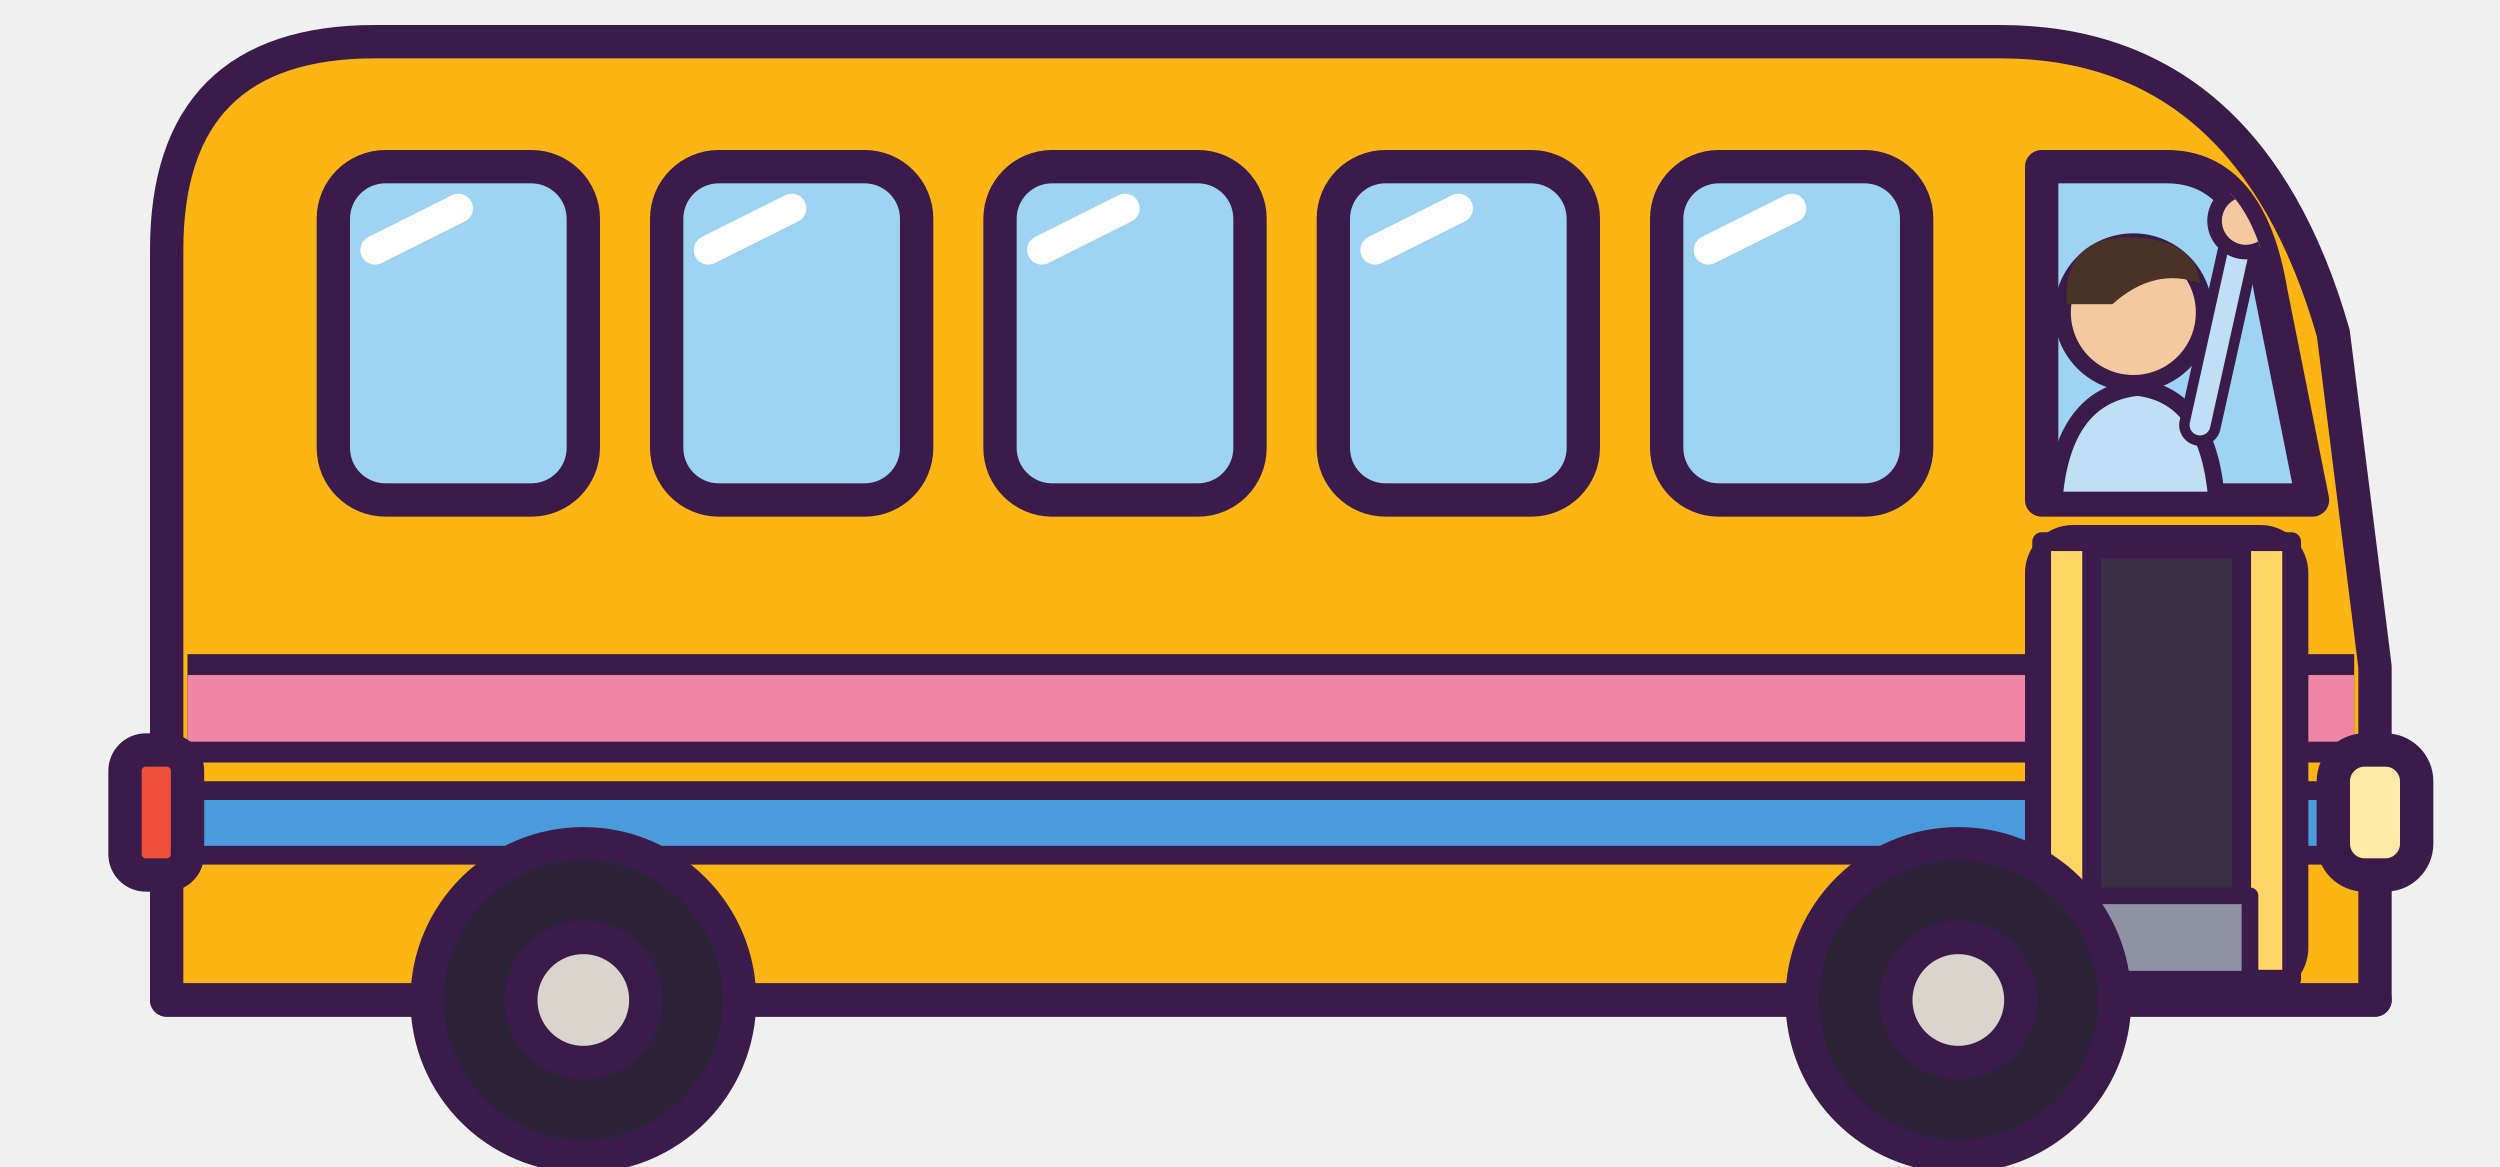
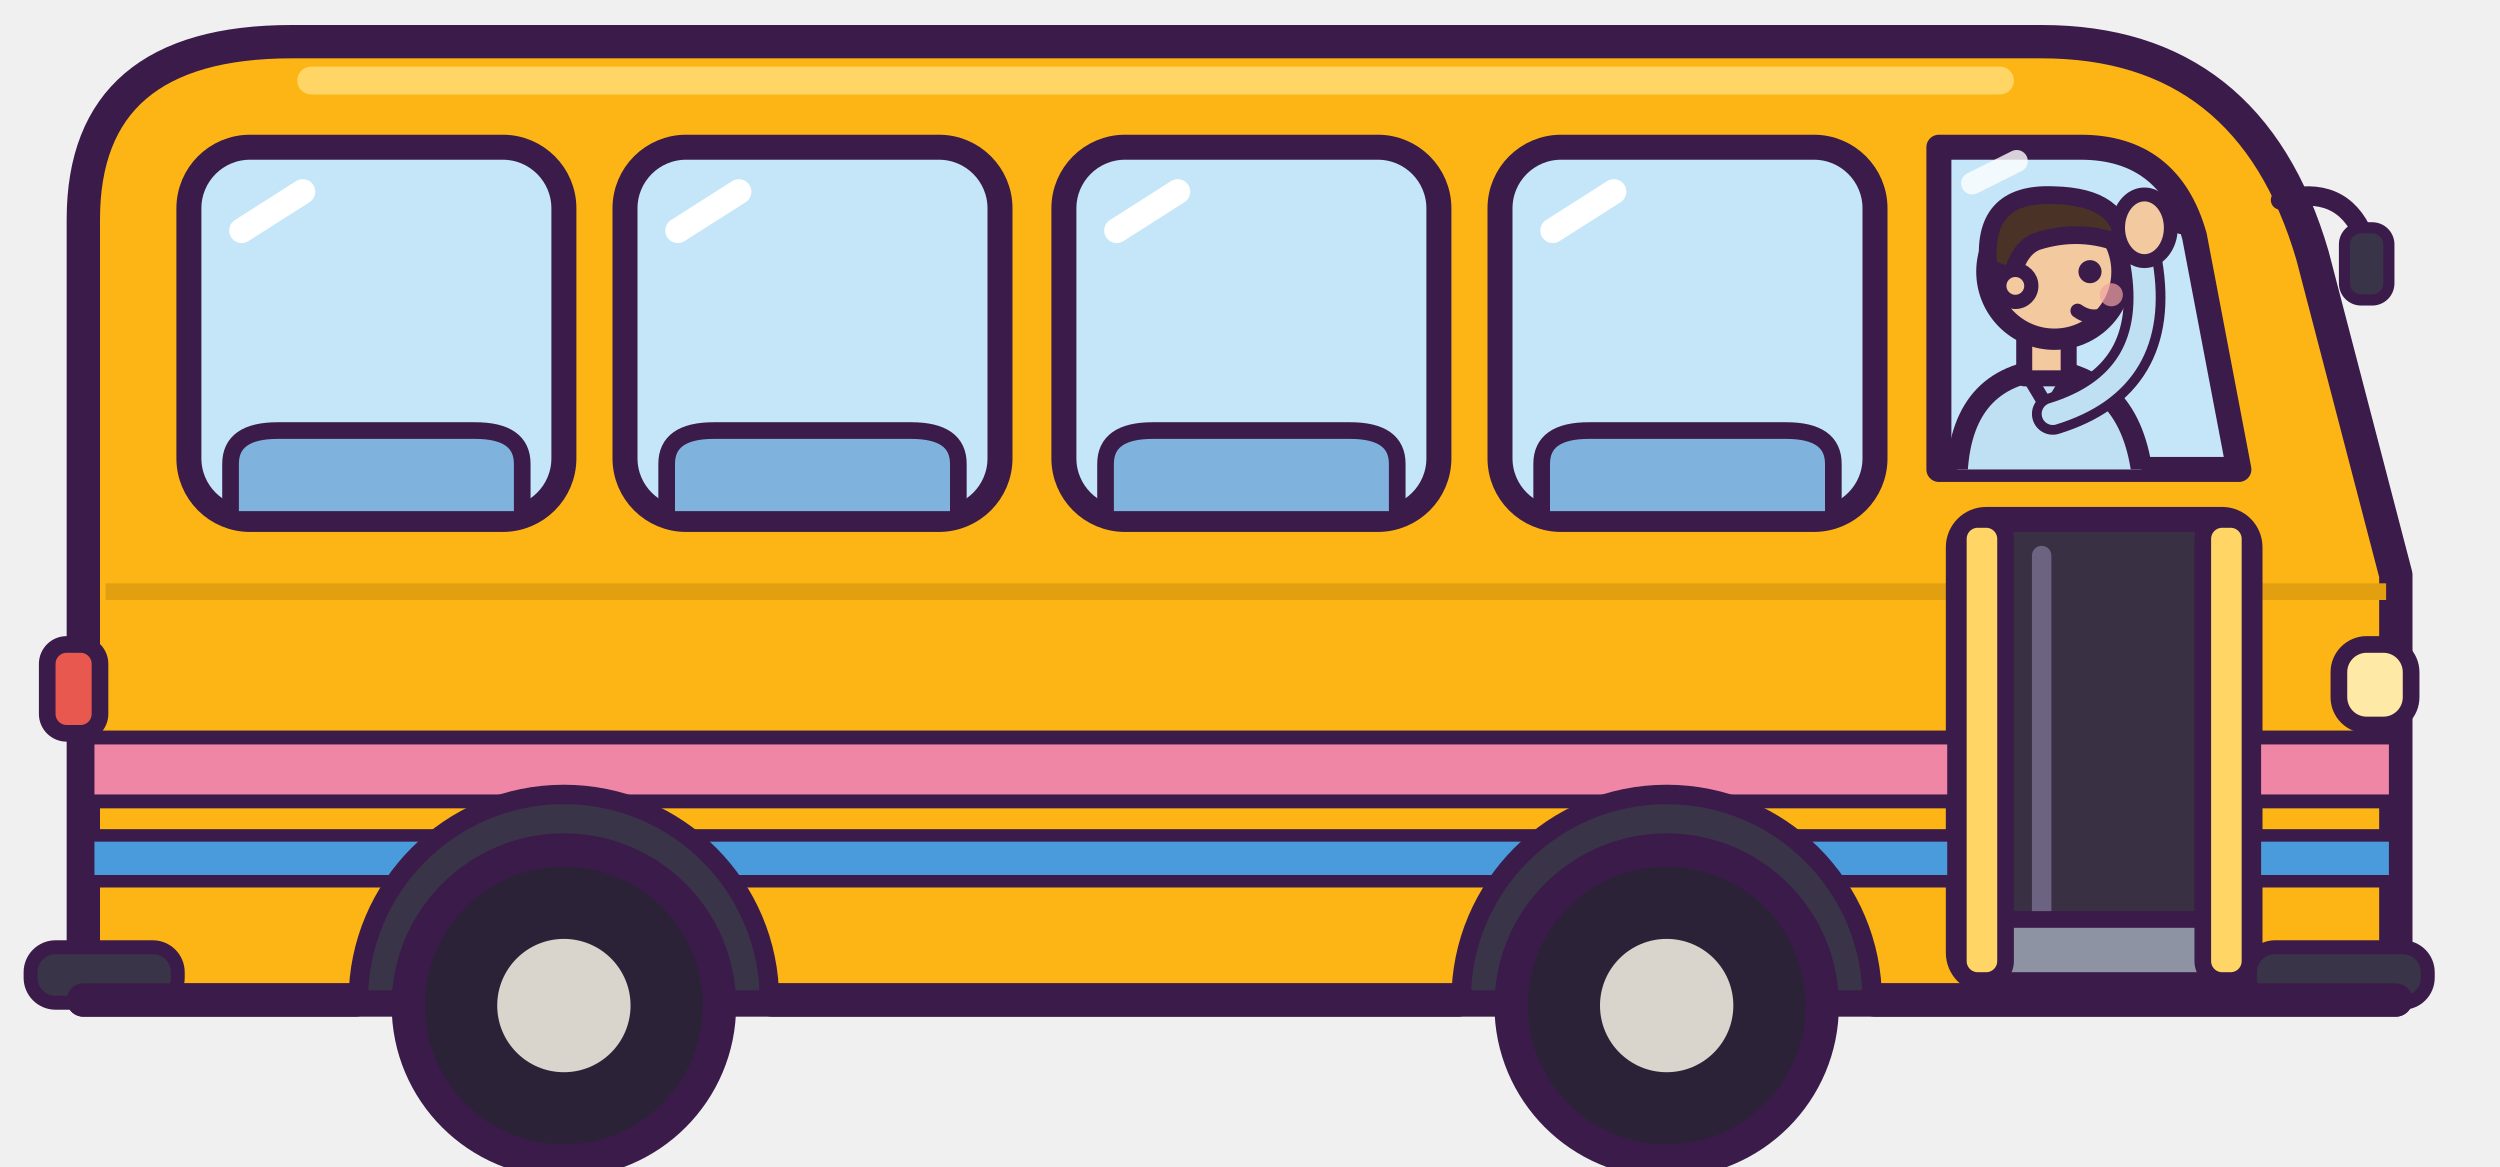
<svg xmlns="http://www.w3.org/2000/svg" viewBox="0 0 90 42" overflow="visible">
-   <g transform="scale(.75) translate(0 -10)">
-     <path d="M8 58 V22 Q8 12 18 12 H96 Q108 12 112 26 L114 42 V58Z" fill="#FCB515" stroke="#3A1B49" stroke-width="1.6" stroke-linejoin="round" stroke-linecap="round" />
-     <path d="M9 44 H113" stroke="#3A1B49" stroke-width="5.2" />
-     <path d="M9 44 H113" stroke="#EF86A6" stroke-width="3.2" />
-     <path d="M9 49.5 H113" stroke="#3A1B49" stroke-width="4" />
-     <path d="M9 49.5 H113" stroke="#4A9BDB" stroke-width="2.2" />
-     <rect x="16" y="18" width="12" height="16" rx="2.5" fill="#9FD3F2" stroke="#3A1B49" stroke-width="1.6" stroke-linejoin="round" stroke-linecap="round" />
-     <path d="M18 22 l4 -2" stroke="#fff" stroke-width="1.4" stroke-linecap="round" />
-     <rect x="32" y="18" width="12" height="16" rx="2.5" fill="#9FD3F2" stroke="#3A1B49" stroke-width="1.6" stroke-linejoin="round" stroke-linecap="round" />
-     <path d="M34 22 l4 -2" stroke="#fff" stroke-width="1.4" stroke-linecap="round" />
-     <rect x="48" y="18" width="12" height="16" rx="2.5" fill="#9FD3F2" stroke="#3A1B49" stroke-width="1.6" stroke-linejoin="round" stroke-linecap="round" />
-     <path d="M50 22 l4 -2" stroke="#fff" stroke-width="1.4" stroke-linecap="round" />
-     <rect x="64" y="18" width="12" height="16" rx="2.5" fill="#9FD3F2" stroke="#3A1B49" stroke-width="1.6" stroke-linejoin="round" stroke-linecap="round" />
-     <path d="M66 22 l4 -2" stroke="#fff" stroke-width="1.4" stroke-linecap="round" />
-     <rect x="80" y="18" width="12" height="16" rx="2.5" fill="#9FD3F2" stroke="#3A1B49" stroke-width="1.6" stroke-linejoin="round" stroke-linecap="round" />
-     <path d="M82 22 l4 -2" stroke="#fff" stroke-width="1.4" stroke-linecap="round" />
-     <path d="M98 18 H104 Q108 18 109 24 L111 34 H98Z" fill="#9FD3F2" stroke="#3A1B49" stroke-width="1.6" stroke-linejoin="round" stroke-linecap="round" />
-     <clipPath id="p195-xe-dua-don-mo-phai-ws">
-       <path d="M98 18 H104 Q108 18 109 24 L111 34 H98Z" />
-     </clipPath>
-     <g clip-path="url(#p195-xe-dua-don-mo-phai-ws)">
-       <path d="M98.6 34 Q99 29 102.6 28.6 Q106 29 106.4 34Z" fill="#BFE0F2" stroke="#3A1B49" stroke-width="0.8" stroke-linejoin="round" stroke-linecap="round" />
-       <circle cx="102.4" cy="25" r="3.4" fill="#F3C9A0" stroke="#3A1B49" stroke-width="0.8" stroke-linejoin="round" stroke-linecap="round" />
-       <path d="M99.2 24.6 Q99 21.2 102.6 21.4 Q105.4 21.6 105.6 23.6 Q103.4 22.8 101.4 24.6Z" fill="#4A3326" />
-       <path d="M105.6 30.4 L107.6 21.4" stroke="#3A1B49" stroke-width="2" stroke-linecap="round" />
-       <path d="M105.6 30.4 L107.6 21.4" stroke="#BFE0F2" stroke-width="1" stroke-linecap="round" />
-       <circle cx="107.8" cy="20.6" r="1.5" fill="#F3C9A0" stroke="#3A1B49" stroke-width="0.7" stroke-linejoin="round" stroke-linecap="round" />
+   <path d="M3 36 V7.9 Q3 1.5 10.5 1.5 H73.5 Q81 1.5 83.25 9.2 L86.25 20.7 V36Z" fill="#FCB515" stroke="#3A1B49" stroke-width="1.2" stroke-linejoin="round" stroke-linecap="round" />
+   <path d="M11.2 2.9 H72" stroke="#FFD666" stroke-width="1" stroke-linecap="round" />
+   <path d="M3.8 21.3 H85.9" stroke="#E2A010" stroke-width=".6" />
+   <rect x="6.8" y="5.3" width="13.5" height="13.4" rx="2.2" fill="#C4E6F8" stroke="#3A1B49" stroke-width="0.9" stroke-linejoin="round" stroke-linecap="round" />
+   <path d="M8.3 18.7 V16.7 Q8.3 15.5 10 15.5 H17.1 Q18.8 15.5 18.8 16.7 V18.7Z" fill="#7FB3DE" stroke="#3A1B49" stroke-width="0.6" stroke-linejoin="round" stroke-linecap="round" />
+   <path d="M8.7 8.3 l2.2 -1.4" stroke="#fff" stroke-width=".9" stroke-linecap="round" />
+   <rect x="22.5" y="5.3" width="13.5" height="13.4" rx="2.2" fill="#C4E6F8" stroke="#3A1B49" stroke-width="0.9" stroke-linejoin="round" stroke-linecap="round" />
+   <path d="M24 18.7 V16.7 Q24 15.5 25.7 15.5 H32.8 Q34.5 15.5 34.5 16.7 V18.7Z" fill="#7FB3DE" stroke="#3A1B49" stroke-width="0.6" stroke-linejoin="round" stroke-linecap="round" />
+   <path d="M24.4 8.3 l2.2 -1.4" stroke="#fff" stroke-width=".9" stroke-linecap="round" />
+   <rect x="38.3" y="5.3" width="13.5" height="13.4" rx="2.2" fill="#C4E6F8" stroke="#3A1B49" stroke-width="0.9" stroke-linejoin="round" stroke-linecap="round" />
+   <path d="M39.8 18.7 V16.7 Q39.8 15.5 41.5 15.5 H48.6 Q50.3 15.5 50.3 16.7 V18.7Z" fill="#7FB3DE" stroke="#3A1B49" stroke-width="0.6" stroke-linejoin="round" stroke-linecap="round" />
+   <path d="M40.2 8.3 l2.2 -1.4" stroke="#fff" stroke-width=".9" stroke-linecap="round" />
+   <rect x="54" y="5.3" width="13.5" height="13.4" rx="2.2" fill="#C4E6F8" stroke="#3A1B49" stroke-width="0.9" stroke-linejoin="round" stroke-linecap="round" />
+   <path d="M55.5 18.7 V16.7 Q55.5 15.5 57.2 15.5 H64.3 Q66 15.5 66 16.7 V18.7Z" fill="#7FB3DE" stroke="#3A1B49" stroke-width="0.6" stroke-linejoin="round" stroke-linecap="round" />
+   <path d="M55.9 8.3 l2.2 -1.4" stroke="#fff" stroke-width=".9" stroke-linecap="round" />
+   <path d="M69.8 5.3 H74.9 Q78.1 5.3 79 8.5 L80.6 16.9 H69.8Z" fill="#C4E6F8" stroke="#3A1B49" stroke-width="0.9" stroke-linejoin="round" stroke-linecap="round" />
+   <clipPath id="p195-xe-dua-don-mo-phai-ws">
+     <path d="M69.8 5.3 H74.9 Q78.1 5.3 79 8.5 L80.6 16.9 H69.8Z" />
+   </clipPath>
+   <g clip-path="url(#p195-xe-dua-don-mo-phai-ws)">
+     <g transform="translate(69.8 5.3) scale(0.32) translate(-186 -24)">
+       <path d="M188 62 Q188 50 198 49 Q208 50 209 62Z" fill="#BFE0F2" stroke="#3A1B49" stroke-width="2.4" stroke-linejoin="round" stroke-linecap="round" />
+       <path d="M196 49.6 l2.4 4 2.4 -4" fill="none" stroke="#3A1B49" stroke-width="1.6" />
+       <rect x="195.6" y="44" width="5" height="6" fill="#F3C9A0" stroke="#3A1B49" stroke-width="1.8" stroke-linejoin="round" stroke-linecap="round" />
+       <circle cx="199" cy="38" r="7.6" fill="#F3C9A0" stroke="#3A1B49" stroke-width="2.4" stroke-linejoin="round" stroke-linecap="round" />
+       <path d="M191.6 37.6 Q190.6 29 199 29.4 Q206.6 29.6 206.8 35 Q202 33 197 34.6 Q195 35.4 194.2 38.6Z" fill="#4A3326" stroke="#3A1B49" stroke-width="2" stroke-linejoin="round" stroke-linecap="round" />
+       <circle cx="194.6" cy="39.6" r="1.8" fill="#F3C9A0" stroke="#3A1B49" stroke-width="1.6" stroke-linejoin="round" stroke-linecap="round" />
+       <circle cx="203" cy="38" r="1.3" fill="#3A1B49" />
+       <path d="M201.6 42.4 q2 1.4 4 -.2" fill="none" stroke="#3A1B49" stroke-width="1.6" stroke-linecap="round" />
+       <circle cx="205.4" cy="40.6" r="1.3" fill="#F2A3A3" opacity=".7" />
    </g>
-     <rect x="98" y="36" width="12" height="21" rx="1.5" fill="#3A3044" stroke="#3A1B49" stroke-width="1.6" stroke-linejoin="round" stroke-linecap="round" />
-     <rect x="98" y="36" width="2.4" height="21" fill="#FFD666" stroke="#3A1B49" stroke-width="0.9" stroke-linejoin="round" stroke-linecap="round" />
-     <rect x="107.6" y="36" width="2.4" height="21" fill="#FFD666" stroke="#3A1B49" stroke-width="0.9" stroke-linejoin="round" stroke-linecap="round" />
-     <rect x="100" y="53" width="8" height="4" fill="#8E93A3" stroke="#3A1B49" stroke-width="0.8" stroke-linejoin="round" stroke-linecap="round" />
-     <rect x="112" y="46" width="4" height="6" rx="1.5" fill="#FFE9A6" stroke="#3A1B49" stroke-width="1.6" stroke-linejoin="round" stroke-linecap="round" />
-     <rect x="6" y="46" width="3" height="6" rx="1" fill="#F0503A" stroke="#3A1B49" stroke-width="1.6" stroke-linejoin="round" stroke-linecap="round" />
-     <path d="M8 58 H114" stroke="#3A1B49" stroke-width="1.6" stroke-linejoin="round" stroke-linecap="round" />
-     <circle cx="28" cy="58" r="7.5" fill="#2B2238" stroke="#3A1B49" stroke-width="1.6" stroke-linejoin="round" stroke-linecap="round" />
-     <circle cx="28" cy="58" r="3" fill="#D9D4CC" stroke="#3A1B49" stroke-width="1.6" stroke-linejoin="round" stroke-linecap="round" />
-     <circle cx="94" cy="58" r="7.5" fill="#2B2238" stroke="#3A1B49" stroke-width="1.6" stroke-linejoin="round" stroke-linecap="round" />
-     <circle cx="94" cy="58" r="3" fill="#D9D4CC" stroke="#3A1B49" stroke-width="1.6" stroke-linejoin="round" stroke-linecap="round" />
+     <g id="tay-bac-tai" class="tay-bac-tai">
+       <path d="M73.9 14.9 Q77.8 13.7 77.1 9.5" fill="none" stroke="#3A1B49" stroke-width="1.5" stroke-linecap="round" />
+       <path d="M73.9 14.9 Q77.8 13.7 77.1 9.5" fill="none" stroke="#BFE0F2" stroke-width=".8" stroke-linecap="round" />
+       <ellipse cx="77.2" cy="8.2" rx=".95" ry="1.2" fill="#F3C9A0" stroke="#3A1B49" stroke-width="0.5" stroke-linejoin="round" stroke-linecap="round" />
+       <path d="M78.3 7.1 l.7 -.55 M78.5 8.2 l.8 0" stroke="#3A1B49" stroke-width=".45" stroke-linecap="round" />
+     </g>
  </g>
+   <path d="M71 6.6 l1.6 -.8" stroke="#fff" stroke-width=".8" stroke-linecap="round" opacity=".8" />
+   <rect x="70.5" y="18.7" width="10.5" height="16.6" rx="1" fill="#3A3044" stroke="#3A1B49" stroke-width="0.9" stroke-linejoin="round" stroke-linecap="round" />
+   <path d="M73.5 20 V33.4" stroke="#6B6380" stroke-width=".7" stroke-linecap="round" />
+   <rect x="71.3" y="33.1" width="9" height="2.2" fill="#8E93A3" stroke="#3A1B49" stroke-width="0.6" stroke-linejoin="round" stroke-linecap="round" />
+   <rect x="70.5" y="18.7" width="1.7" height="16.6" rx=".7" fill="#FFD666" stroke="#3A1B49" stroke-width="0.6" stroke-linejoin="round" stroke-linecap="round" />
+   <rect x="79.3" y="18.7" width="1.7" height="16.6" rx=".7" fill="#FFD666" stroke="#3A1B49" stroke-width="0.6" stroke-linejoin="round" stroke-linecap="round" />
+   <path d="M3.4 27.7 H70.1" stroke="#3A1B49" stroke-width="2.8" />
+   <path d="M3.4 27.7 H70.1" stroke="#EF86A6" stroke-width="1.8" />
+   <path d="M3.4 30.9 H70.1" stroke="#3A1B49" stroke-width="2.1" />
+   <path d="M3.4 30.9 H70.1" stroke="#4A9BDB" stroke-width="1.2" />
+   <path d="M81.4 27.7 H86" stroke="#3A1B49" stroke-width="2.8" />
+   <path d="M81.4 27.7 H86" stroke="#EF86A6" stroke-width="1.8" />
+   <path d="M81.4 30.9 H86" stroke="#3A1B49" stroke-width="2.1" />
+   <path d="M81.4 30.9 H86" stroke="#4A9BDB" stroke-width="1.2" />
+   <rect x="84.2" y="23.2" width="2.6" height="2.9" rx="1" fill="#FFE9A6" stroke="#3A1B49" stroke-width="0.6" stroke-linejoin="round" stroke-linecap="round" />
+   <rect x="1.7" y="23.2" width="1.9" height="3.2" rx=".7" fill="#E8584F" stroke="#3A1B49" stroke-width="0.6" stroke-linejoin="round" stroke-linecap="round" />
+   <rect x="81" y="34.1" width="6.4" height="2" rx=".9" fill="#3A3448" stroke="#3A1B49" stroke-width="0.5" stroke-linejoin="round" stroke-linecap="round" />
+   <rect x="1.1" y="34.1" width="5.3" height="2" rx=".9" fill="#3A3448" stroke="#3A1B49" stroke-width="0.5" stroke-linejoin="round" stroke-linecap="round" />
+   <path d="M82.1 7.2 q2.2 -.6 3 1.3" fill="none" stroke="#3A1B49" stroke-width=".7" stroke-linecap="round" />
+   <rect x="84.4" y="8.2" width="1.6" height="2.6" rx=".6" fill="#3A3448" stroke="#3A1B49" stroke-width="0.4" stroke-linejoin="round" stroke-linecap="round" />
+   <path d="M12.9 36 A7.4 7.4 0 0 1 27.7 36Z" fill="#3A3448" stroke="#3A1B49" stroke-width="0.7" stroke-linejoin="round" stroke-linecap="round" />
+   <circle cx="20.3" cy="36.2" r="5.6" fill="#2B2238" stroke="#3A1B49" stroke-width="1.2" stroke-linejoin="round" stroke-linecap="round" />
+   <circle cx="20.3" cy="36.2" r="2.4" fill="#D9D4CC" />
+   <path d="M52.6 36 A7.4 7.4 0 0 1 67.4 36Z" fill="#3A3448" stroke="#3A1B49" stroke-width="0.7" stroke-linejoin="round" stroke-linecap="round" />
+   <circle cx="60" cy="36.2" r="5.6" fill="#2B2238" stroke="#3A1B49" stroke-width="1.2" stroke-linejoin="round" stroke-linecap="round" />
+   <circle cx="60" cy="36.2" r="2.4" fill="#D9D4CC" />
+   <path d="M3 36 H12.8 M27.8 36 H52.5 M67.5 36 H86.25" stroke="#3A1B49" stroke-width="1.2" stroke-linejoin="round" stroke-linecap="round" />
</svg>
